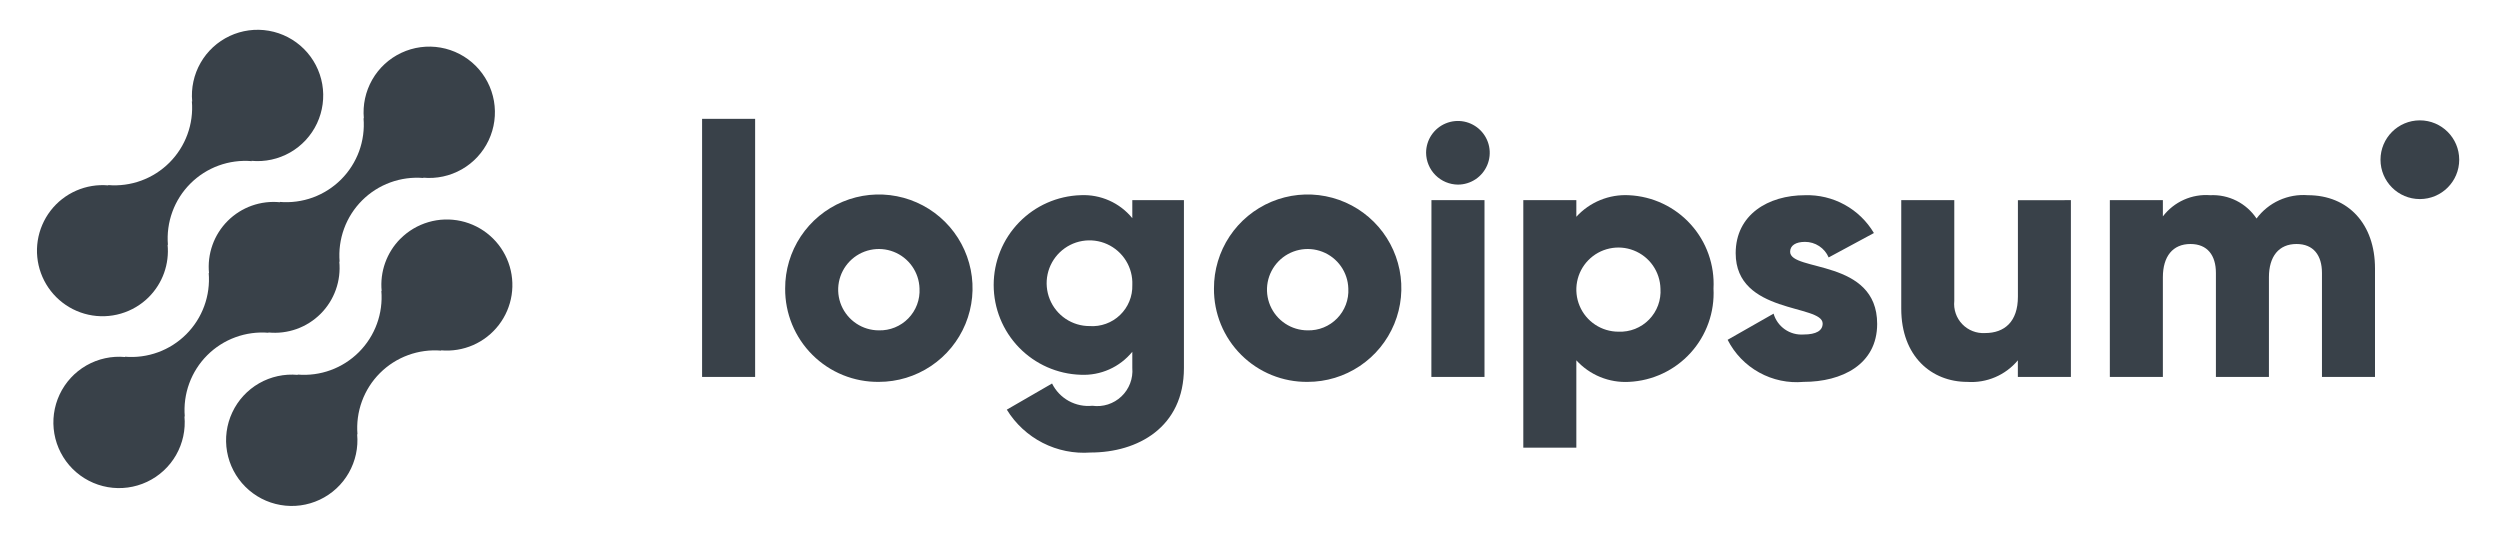
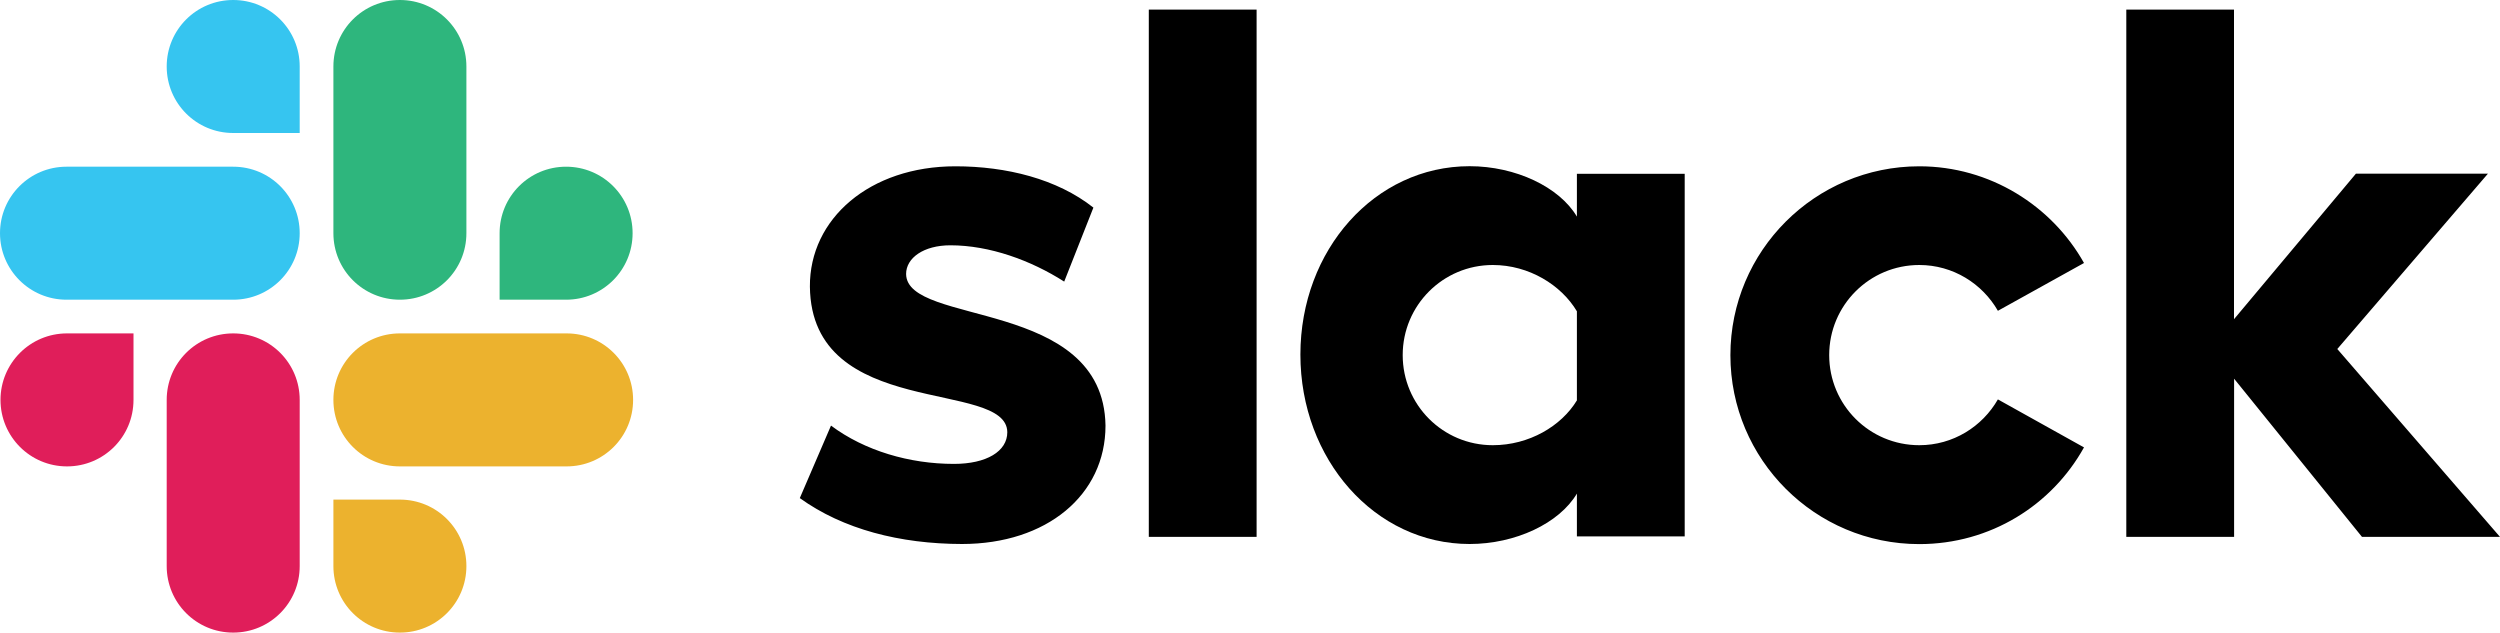
- <svg xmlns="http://www.w3.org/2000/svg" id="logo-8" width="140" height="30" viewBox="0 0 140 30" fill="none">
-   <path d="M22.419 13.371C22.04 13.752 21.75 14.213 21.569 14.719C21.388 15.225 21.321 15.765 21.373 16.3L21.355 16.282C21.408 16.912 21.323 17.546 21.106 18.139C20.889 18.733 20.545 19.272 20.098 19.719C19.651 20.166 19.112 20.51 18.518 20.727C17.925 20.944 17.291 21.029 16.661 20.976L16.679 20.994C15.926 20.924 15.169 21.088 14.512 21.463C13.855 21.839 13.33 22.408 13.009 23.093C12.687 23.778 12.585 24.546 12.715 25.291C12.846 26.036 13.203 26.723 13.739 27.258C14.274 27.793 14.961 28.15 15.707 28.279C16.452 28.41 17.219 28.306 17.904 27.984C18.589 27.662 19.157 27.137 19.532 26.479C19.907 25.822 20.071 25.065 20 24.312L20.019 24.33C19.966 23.7 20.051 23.066 20.268 22.473C20.485 21.879 20.829 21.34 21.276 20.893C21.723 20.446 22.262 20.102 22.856 19.885C23.449 19.668 24.083 19.583 24.713 19.636L24.694 19.618C25.309 19.673 25.929 19.572 26.495 19.325C27.061 19.077 27.555 18.69 27.932 18.2C28.309 17.711 28.556 17.134 28.651 16.523C28.745 15.912 28.684 15.288 28.473 14.707C28.262 14.126 27.907 13.608 27.442 13.201C26.978 12.794 26.418 12.51 25.814 12.377C25.211 12.244 24.584 12.265 23.991 12.439C23.398 12.613 22.858 12.933 22.422 13.371H22.419Z" class="ccompli2" fill="#394149" />
-   <path d="M15.042 18.636L15.023 18.618C15.558 18.672 16.099 18.606 16.606 18.426C17.113 18.245 17.573 17.954 17.954 17.574C18.334 17.194 18.625 16.733 18.806 16.227C18.987 15.72 19.053 15.179 19 14.644L19.019 14.662C18.966 14.032 19.051 13.398 19.268 12.805C19.485 12.211 19.829 11.672 20.276 11.225C20.723 10.778 21.262 10.434 21.856 10.217C22.449 10 23.083 9.915 23.713 9.968L23.694 9.95C24.448 10.021 25.204 9.857 25.862 9.482C26.519 9.107 27.044 8.538 27.366 7.853C27.688 7.168 27.791 6.401 27.661 5.655C27.531 4.91 27.174 4.223 26.639 3.687C26.104 3.152 25.416 2.795 24.671 2.665C23.925 2.535 23.158 2.638 22.473 2.96C21.788 3.282 21.219 3.807 20.844 4.464C20.469 5.122 20.305 5.879 20.376 6.632L20.358 6.613C20.411 7.243 20.326 7.877 20.11 8.471C19.892 9.064 19.548 9.603 19.102 10.05C18.654 10.497 18.115 10.841 17.522 11.059C16.928 11.275 16.294 11.36 15.664 11.307L15.682 11.326C15.147 11.272 14.606 11.338 14.099 11.518C13.592 11.699 13.132 11.99 12.751 12.37C12.371 12.751 12.079 13.211 11.899 13.717C11.718 14.224 11.652 14.765 11.705 15.3L11.687 15.282C11.74 15.912 11.655 16.546 11.438 17.139C11.221 17.733 10.877 18.272 10.43 18.719C9.983 19.166 9.444 19.51 8.85 19.727C8.257 19.944 7.623 20.029 6.993 19.976L7.011 19.994C6.258 19.923 5.501 20.087 4.843 20.462C4.186 20.837 3.661 21.406 3.339 22.091C3.017 22.776 2.914 23.543 3.044 24.289C3.174 25.034 3.531 25.721 4.066 26.257C4.602 26.792 5.289 27.149 6.034 27.279C6.78 27.409 7.547 27.306 8.232 26.984C8.917 26.662 9.486 26.137 9.861 25.48C10.236 24.822 10.4 24.066 10.329 23.312L10.348 23.33C10.295 22.7 10.38 22.066 10.597 21.473C10.814 20.879 11.158 20.34 11.605 19.893C12.052 19.446 12.591 19.102 13.185 18.885C13.778 18.668 14.412 18.583 15.042 18.636V18.636Z" class="ccompli1" fill="#394149" />
-   <path d="M8.34 16.629C8.719 16.248 9.009 15.788 9.19 15.281C9.37 14.775 9.437 14.235 9.385 13.7L9.404 13.718C9.351 13.088 9.436 12.454 9.653 11.86C9.87 11.266 10.214 10.727 10.662 10.28C11.109 9.833 11.648 9.489 12.242 9.272C12.836 9.055 13.47 8.971 14.1 9.024L14.081 9.006C14.834 9.077 15.591 8.913 16.248 8.538C16.905 8.163 17.43 7.594 17.752 6.909C18.073 6.225 18.176 5.457 18.046 4.712C17.916 3.967 17.559 3.28 17.024 2.745C16.489 2.21 15.802 1.853 15.057 1.723C14.312 1.593 13.544 1.696 12.86 2.017C12.175 2.339 11.606 2.864 11.231 3.521C10.856 4.178 10.692 4.935 10.763 5.688L10.745 5.67C10.798 6.3 10.713 6.934 10.496 7.527C10.279 8.121 9.935 8.66 9.488 9.107C9.041 9.554 8.502 9.898 7.908 10.115C7.315 10.332 6.681 10.417 6.051 10.364L6.069 10.382C5.454 10.327 4.834 10.428 4.268 10.676C3.702 10.924 3.208 11.31 2.831 11.8C2.455 12.29 2.208 12.867 2.113 13.478C2.019 14.088 2.08 14.713 2.291 15.293C2.503 15.874 2.857 16.392 3.322 16.799C3.787 17.207 4.347 17.49 4.95 17.623C5.553 17.756 6.181 17.735 6.773 17.561C7.366 17.387 7.906 17.067 8.342 16.629H8.34Z" class="ccustom" fill="#394149" />
-   <path d="M39.317 6.655H42.287V21.108H39.317V6.655Z" class="cneutral" fill="#394149" />
-   <path d="M43.969 16.159C43.965 15.12 44.269 14.104 44.843 13.238C45.417 12.373 46.235 11.697 47.194 11.296C48.152 10.896 49.208 10.789 50.227 10.989C51.246 11.189 52.183 11.687 52.919 12.42C53.655 13.153 54.156 14.088 54.361 15.107C54.565 16.125 54.462 17.181 54.066 18.141C53.669 19.101 52.997 19.922 52.133 20.499C51.27 21.077 50.255 21.385 49.216 21.385C48.527 21.393 47.843 21.263 47.204 21.004C46.565 20.744 45.984 20.36 45.496 19.873C45.007 19.387 44.621 18.808 44.358 18.17C44.096 17.532 43.964 16.849 43.969 16.159ZM51.493 16.159C51.481 15.711 51.337 15.277 51.079 14.911C50.821 14.545 50.461 14.262 50.044 14.1C49.627 13.937 49.171 13.901 48.733 13.996C48.295 14.091 47.895 14.313 47.583 14.634C47.271 14.955 47.06 15.361 46.977 15.801C46.894 16.241 46.943 16.696 47.117 17.108C47.292 17.521 47.584 17.873 47.957 18.12C48.33 18.368 48.768 18.5 49.216 18.5C49.523 18.508 49.828 18.453 50.112 18.337C50.396 18.221 50.654 18.048 50.867 17.828C51.081 17.608 51.247 17.346 51.355 17.059C51.463 16.772 51.51 16.465 51.493 16.159Z" class="cneutral" fill="#394149" />
-   <path d="M66.3 11.209V20.609C66.3 23.935 63.706 25.341 61.073 25.341C60.146 25.41 59.218 25.223 58.39 24.8C57.562 24.376 56.867 23.733 56.381 22.941L58.915 21.476C59.119 21.889 59.445 22.23 59.848 22.453C60.252 22.675 60.714 22.77 61.172 22.723C61.465 22.764 61.763 22.738 62.045 22.648C62.327 22.557 62.584 22.405 62.799 22.201C63.014 21.998 63.18 21.749 63.286 21.473C63.392 21.196 63.434 20.9 63.409 20.605V19.7C63.061 20.125 62.619 20.464 62.117 20.687C61.614 20.911 61.067 21.013 60.518 20.987C59.212 20.946 57.973 20.398 57.063 19.459C56.154 18.521 55.646 17.265 55.646 15.959C55.646 14.652 56.154 13.396 57.063 12.458C57.973 11.519 59.212 10.971 60.518 10.93C61.067 10.904 61.614 11.006 62.117 11.23C62.619 11.453 63.061 11.791 63.409 12.217V11.207L66.3 11.209ZM63.41 15.96C63.43 15.481 63.306 15.008 63.055 14.6C62.803 14.192 62.435 13.869 61.999 13.672C61.562 13.475 61.076 13.414 60.604 13.495C60.132 13.576 59.695 13.797 59.35 14.129C59.004 14.461 58.766 14.888 58.665 15.357C58.565 15.825 58.607 16.313 58.786 16.757C58.965 17.202 59.273 17.582 59.67 17.85C60.068 18.118 60.536 18.261 61.015 18.26C61.327 18.282 61.64 18.238 61.934 18.131C62.228 18.025 62.497 17.858 62.722 17.641C62.948 17.424 63.126 17.163 63.244 16.873C63.363 16.584 63.419 16.273 63.41 15.96Z" class="cneutral" fill="#394149" />
-   <path d="M67.982 16.159C67.978 15.12 68.282 14.104 68.856 13.238C69.43 12.373 70.248 11.697 71.207 11.296C72.165 10.896 73.221 10.789 74.24 10.989C75.259 11.189 76.196 11.687 76.932 12.42C77.668 13.153 78.169 14.088 78.374 15.107C78.578 16.125 78.475 17.181 78.079 18.141C77.682 19.101 77.01 19.922 76.146 20.499C75.283 21.077 74.268 21.385 73.229 21.385C72.54 21.393 71.855 21.263 71.217 21.004C70.578 20.744 69.997 20.36 69.509 19.873C69.02 19.387 68.634 18.808 68.371 18.17C68.109 17.532 67.977 16.849 67.982 16.159ZM75.506 16.159C75.494 15.711 75.35 15.277 75.092 14.911C74.834 14.545 74.474 14.262 74.057 14.1C73.639 13.937 73.183 13.901 72.746 13.996C72.308 14.091 71.908 14.313 71.596 14.634C71.284 14.955 71.073 15.361 70.99 15.801C70.907 16.241 70.956 16.696 71.13 17.108C71.305 17.521 71.597 17.873 71.97 18.12C72.343 18.368 72.781 18.5 73.229 18.5C73.536 18.508 73.841 18.453 74.125 18.337C74.409 18.221 74.666 18.048 74.88 17.828C75.094 17.608 75.26 17.346 75.368 17.059C75.476 16.772 75.523 16.465 75.506 16.159Z" class="cneutral" fill="#394149" />
-   <path d="M79.861 8.556C79.861 8.204 79.966 7.859 80.161 7.566C80.357 7.273 80.635 7.045 80.961 6.91C81.287 6.775 81.645 6.739 81.991 6.808C82.336 6.877 82.654 7.047 82.903 7.296C83.152 7.545 83.322 7.863 83.391 8.208C83.46 8.554 83.424 8.912 83.289 9.238C83.154 9.564 82.926 9.842 82.633 10.038C82.34 10.233 81.996 10.338 81.643 10.338C81.172 10.333 80.721 10.144 80.388 9.811C80.055 9.478 79.866 9.027 79.861 8.556ZM80.161 11.209H83.132V21.109H80.157L80.161 11.209Z" class="cneutral" fill="#394149" />
-   <path d="M95.956 16.159C95.99 16.813 95.895 17.468 95.675 18.085C95.456 18.703 95.117 19.27 94.677 19.756C94.237 20.242 93.706 20.636 93.113 20.915C92.52 21.195 91.879 21.354 91.224 21.385C90.674 21.415 90.124 21.322 89.613 21.113C89.103 20.904 88.646 20.584 88.275 20.177V25.068H85.305V11.209H88.275V12.139C88.646 11.732 89.104 11.412 89.614 11.204C90.124 10.995 90.674 10.902 91.224 10.932C91.879 10.963 92.521 11.122 93.113 11.402C93.706 11.681 94.238 12.075 94.677 12.561C95.117 13.047 95.457 13.615 95.676 14.232C95.895 14.85 95.991 15.505 95.956 16.159ZM92.986 16.159C92.974 15.696 92.826 15.246 92.561 14.866C92.295 14.487 91.923 14.194 91.491 14.025C91.06 13.855 90.588 13.817 90.135 13.915C89.682 14.012 89.268 14.241 88.944 14.573C88.62 14.905 88.402 15.325 88.316 15.78C88.23 16.236 88.28 16.706 88.46 17.133C88.64 17.561 88.942 17.925 89.328 18.181C89.714 18.437 90.168 18.574 90.631 18.574C90.949 18.588 91.267 18.535 91.563 18.418C91.859 18.301 92.127 18.122 92.35 17.894C92.572 17.666 92.743 17.394 92.853 17.095C92.963 16.796 93.008 16.477 92.986 16.159Z" class="cneutral" fill="#394149" />
-   <path d="M105.121 18.138C105.121 20.415 103.142 21.385 101.004 21.385C100.14 21.463 99.273 21.281 98.514 20.86C97.755 20.441 97.139 19.802 96.747 19.029L99.32 17.564C99.424 17.922 99.648 18.233 99.953 18.445C100.259 18.658 100.629 18.759 101 18.732C101.712 18.732 102.069 18.514 102.069 18.119C102.069 17.029 97.198 17.604 97.198 14.179C97.198 12.02 99.02 10.932 101.079 10.932C101.853 10.908 102.619 11.091 103.298 11.464C103.977 11.836 104.544 12.384 104.939 13.05L102.405 14.416C102.294 14.157 102.109 13.936 101.873 13.781C101.637 13.626 101.361 13.544 101.079 13.545C100.564 13.545 100.247 13.745 100.247 14.099C100.251 15.228 105.121 14.475 105.121 18.138Z" class="cneutral" fill="#394149" />
-   <path d="M115.97 11.209V21.109H113V20.178C112.657 20.589 112.222 20.913 111.73 21.122C111.238 21.332 110.704 21.423 110.17 21.386C108.17 21.386 106.47 19.961 106.47 17.286V11.209H109.44V16.851C109.415 17.087 109.442 17.325 109.519 17.549C109.595 17.774 109.72 17.979 109.884 18.15C110.048 18.322 110.247 18.455 110.468 18.541C110.688 18.628 110.925 18.665 111.162 18.651C112.251 18.651 113.003 18.018 113.003 16.612V11.212L115.97 11.209Z" class="cneutral" fill="#394149" />
-   <path d="M133 15.03V21.108H130.03V15.287C130.03 14.297 129.555 13.664 128.605 13.664C127.615 13.664 127.06 14.357 127.06 15.525V21.108H124.091V15.287C124.091 14.297 123.616 13.664 122.665 13.664C121.675 13.664 121.121 14.357 121.121 15.525V21.108H118.151V11.208H121.121V12.118C121.429 11.714 121.833 11.394 122.296 11.187C122.76 10.979 123.268 10.892 123.774 10.931C124.282 10.906 124.788 11.013 125.243 11.242C125.697 11.471 126.084 11.814 126.367 12.237C126.696 11.794 127.132 11.442 127.634 11.214C128.136 10.986 128.688 10.888 129.238 10.931C131.511 10.932 133 12.555 133 15.03Z" class="cneutral" fill="#394149" />
-   <path d="M135.512 11.148C136.729 11.148 137.716 10.161 137.716 8.944C137.716 7.727 136.729 6.74 135.512 6.74C134.295 6.74 133.308 7.727 133.308 8.944C133.308 10.161 134.295 11.148 135.512 11.148Z" class="cneutral" fill="#394149" />
+ <svg xmlns="http://www.w3.org/2000/svg" enable-background="new 0 0 2500 632.6" viewBox="0 0 2500 632.6">
+   <path clip-rule="evenodd" d="m799.8 498.1 31.2-72.5c33.7 25.2 78.6 38.3 122.9 38.3 32.7 0 53.4-12.6 53.4-31.7-.5-53.4-195.9-11.6-197.4-145.5-.5-68 59.9-120.4 145.5-120.4 50.9 0 101.7 12.6 138 41.3l-29.2 74c-33.2-21.2-74.5-36.3-113.8-36.3-26.7 0-44.3 12.6-44.3 28.7.5 52.4 197.4 23.7 199.4 151.6 0 69.5-58.9 118.4-143.5 118.4-62-.1-118.9-14.7-162.2-45.9m1198.1-98.7c-15.6 27.2-44.8 45.8-78.6 45.8-49.9 0-90.1-40.3-90.1-90.1s40.3-90.1 90.1-90.1c33.7 0 63 18.6 78.6 45.8l86.1-47.8c-32.2-57.4-94.2-96.7-164.7-96.7-104.3 0-188.9 84.6-188.9 188.9s84.6 188.9 188.9 188.9c71 0 132.5-38.8 164.7-96.7zm-849.1-389.8h107.8v527.3h-107.8zm977.5 0v527.3h107.8v-158.2l127.9 158.2h138l-162.7-187.9 150.6-175.3h-132l-121.9 145.5v-309.6z" fill-rule="evenodd" />
+   <path d="m1576.9 400.4c-15.6 25.7-47.8 44.8-84.1 44.8-49.9 0-90.1-40.3-90.1-90.1s40.3-90.1 90.1-90.1c36.3 0 68.5 20.1 84.1 46.3zm0-226.6v42.8c-17.6-29.7-61.4-50.4-107.3-50.4-94.7 0-169.2 83.6-169.2 188.4s74.5 189.4 169.2 189.4c45.8 0 89.6-20.6 107.3-50.4v42.8h107.8v-362.6z" />
+   <g clip-rule="evenodd" fill-rule="evenodd">
+     <path d="m133.5 399.9c0 36.8-29.7 66.5-66.5 66.5s-66.5-29.8-66.5-66.5 29.7-66.5 66.5-66.5h66.5zm33.2 0c0-36.8 29.7-66.5 66.5-66.5s66.5 29.7 66.5 66.5v166.2c0 36.8-29.7 66.5-66.5 66.5s-66.5-29.7-66.5-66.5z" fill="#e01e5a" />
+     <path d="m233.2 133c-36.8 0-66.5-29.7-66.5-66.5s29.7-66.5 66.5-66.5 66.5 29.7 66.5 66.5v66.5zm0 33.7c36.8 0 66.5 29.7 66.5 66.5s-29.7 66.5-66.5 66.5h-166.7c-36.8 0-66.5-29.8-66.5-66.5s29.7-66.5 66.5-66.5z" fill="#36c5f0" />
+     <path d="m499.6 233.2c0-36.8 29.7-66.5 66.5-66.5s66.5 29.7 66.5 66.5-29.7 66.5-66.5 66.5h-66.5zm-33.2 0c0 36.8-29.7 66.5-66.5 66.5s-66.5-29.7-66.5-66.5v-166.7c0-36.8 29.7-66.5 66.5-66.5s66.5 29.7 66.5 66.5z" fill="#2eb67d" />
+     <path d="m399.9 499.6c36.8 0 66.5 29.7 66.5 66.5s-29.7 66.5-66.5 66.5-66.5-29.7-66.5-66.5v-66.5zm0-33.2c-36.8 0-66.5-29.7-66.5-66.5s29.7-66.5 66.5-66.5h166.7c36.8 0 66.5 29.7 66.5 66.5s-29.7 66.5-66.5 66.5z" fill="#ecb22e" />
+   </g>
</svg>
